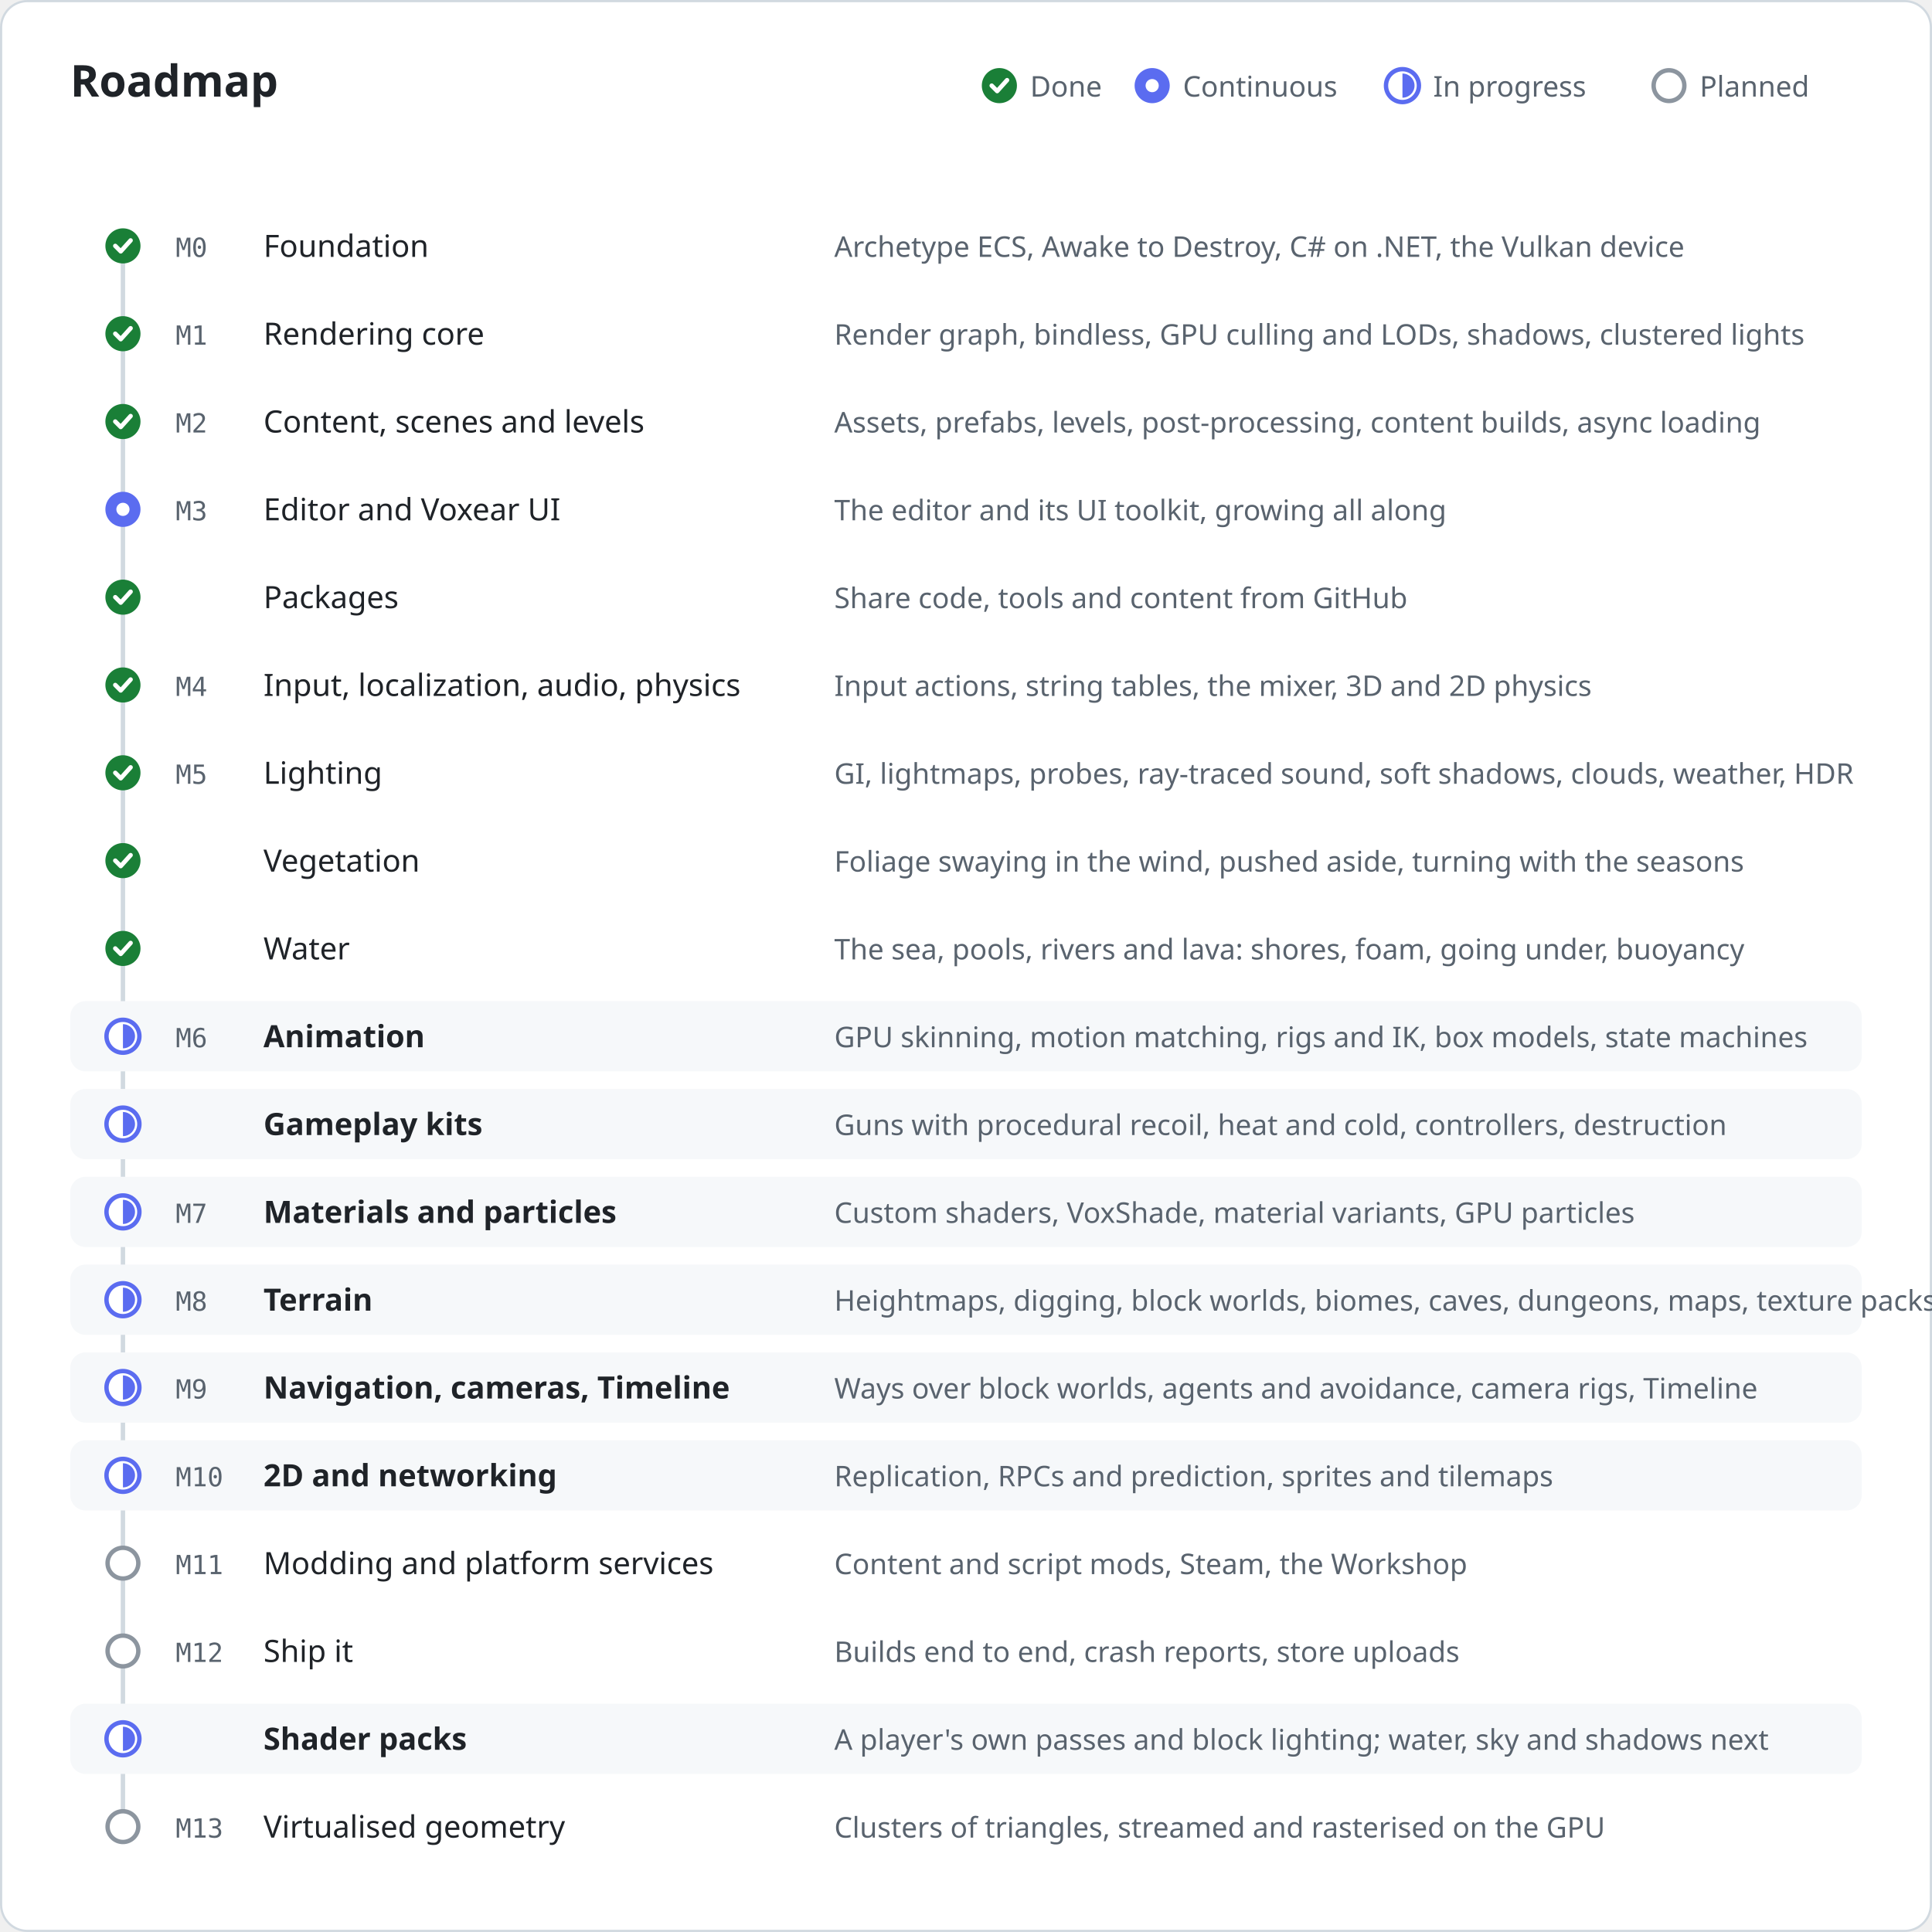
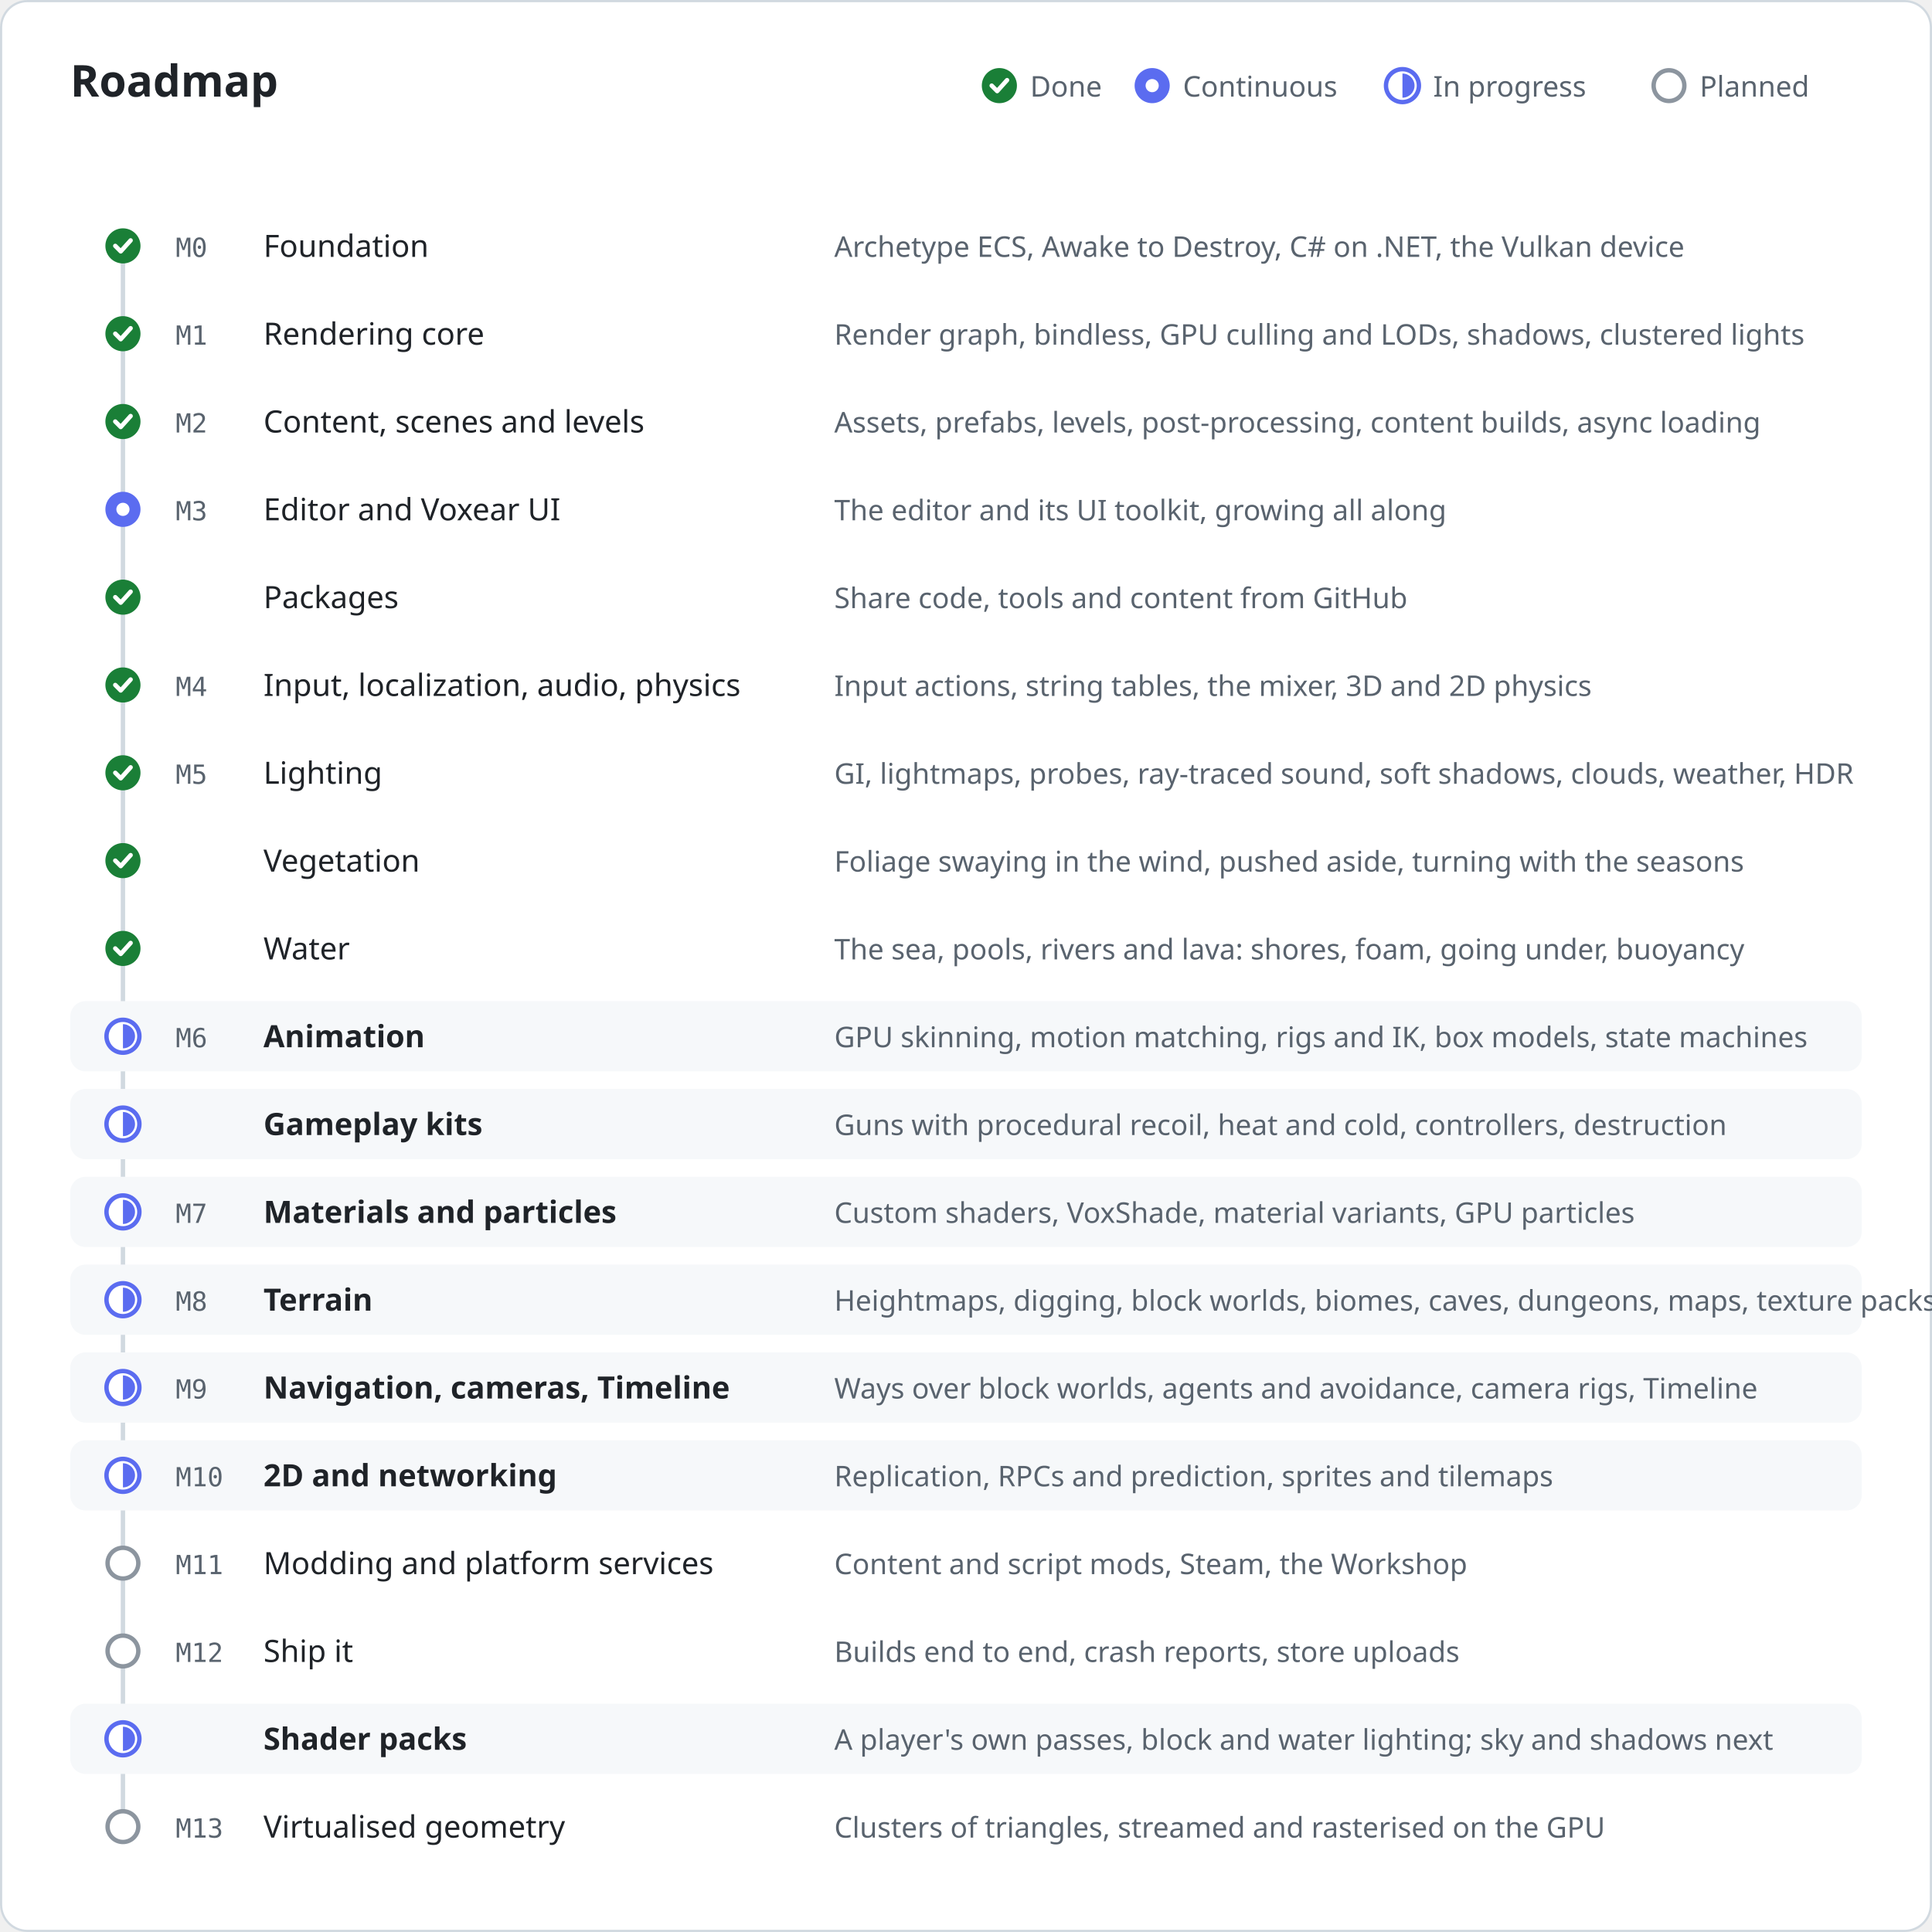
<svg xmlns="http://www.w3.org/2000/svg" width="880" height="880" viewBox="0 0 880 880" role="img" aria-label="Voxear roadmap">
  <rect x="0.5" y="0.5" width="879" height="879" rx="12" fill="#ffffff" stroke="#d1d9e0" />
  <text x="32" y="44" font-family="-apple-system, BlinkMacSystemFont, 'Segoe UI', 'Noto Sans', Helvetica, Arial, sans-serif" font-size="20" font-weight="600" fill="#1f2328">Roadmap</text>
  <circle cx="760.2" cy="39" r="7" fill="#ffffff" stroke="#8c959f" stroke-width="2" />
  <text x="774.2" y="44" font-family="-apple-system, BlinkMacSystemFont, 'Segoe UI', 'Noto Sans', Helvetica, Arial, sans-serif" font-size="13" fill="#59636e">Planned</text>
  <circle cx="638.8" cy="39" r="7.5" fill="#ffffff" stroke="#5b6cf0" stroke-width="2" />
  <path d="M638.8 33.5 a5.5 5.5 0 0 1 0 11 z" fill="#5b6cf0" />
  <text x="652.8" y="44" font-family="-apple-system, BlinkMacSystemFont, 'Segoe UI', 'Noto Sans', Helvetica, Arial, sans-serif" font-size="13" fill="#59636e">In progress</text>
  <circle cx="524.8" cy="39" r="8" fill="#5b6cf0" />
  <circle cx="524.8" cy="39" r="3" fill="#ffffff" />
  <text x="538.8" y="44" font-family="-apple-system, BlinkMacSystemFont, 'Segoe UI', 'Noto Sans', Helvetica, Arial, sans-serif" font-size="13" fill="#59636e">Continuous</text>
  <circle cx="455.2" cy="39" r="8" fill="#1a7f37" />
  <path d="M451.7 39 l2.5 2.5 l4.5-5" fill="none" stroke="#ffffff" stroke-width="2" stroke-linecap="round" stroke-linejoin="round" />
  <text x="469.2" y="44" font-family="-apple-system, BlinkMacSystemFont, 'Segoe UI', 'Noto Sans', Helvetica, Arial, sans-serif" font-size="13" fill="#59636e">Done</text>
  <line x1="56" y1="112" x2="56" y2="832" stroke="#d1d9e0" stroke-width="2" />
  <circle cx="56" cy="112" r="8" fill="#1a7f37" />
  <path d="M52.5 112 l2.5 2.5 l4.5-5" fill="none" stroke="#ffffff" stroke-width="2" stroke-linecap="round" stroke-linejoin="round" />
  <text x="80" y="117" font-family="ui-monospace, SFMono-Regular, 'SF Mono', Menlo, Consolas, monospace" font-size="12" fill="#59636e">M0</text>
  <text x="120" y="117" font-family="-apple-system, BlinkMacSystemFont, 'Segoe UI', 'Noto Sans', Helvetica, Arial, sans-serif" font-size="14" font-weight="500" fill="#1f2328">Foundation</text>
  <text x="380" y="117" font-family="-apple-system, BlinkMacSystemFont, 'Segoe UI', 'Noto Sans', Helvetica, Arial, sans-serif" font-size="13" fill="#59636e">Archetype ECS, Awake to Destroy, C# on .NET, the Vulkan device</text>
  <circle cx="56" cy="152" r="8" fill="#1a7f37" />
  <path d="M52.5 152 l2.5 2.5 l4.5-5" fill="none" stroke="#ffffff" stroke-width="2" stroke-linecap="round" stroke-linejoin="round" />
  <text x="80" y="157" font-family="ui-monospace, SFMono-Regular, 'SF Mono', Menlo, Consolas, monospace" font-size="12" fill="#59636e">M1</text>
  <text x="120" y="157" font-family="-apple-system, BlinkMacSystemFont, 'Segoe UI', 'Noto Sans', Helvetica, Arial, sans-serif" font-size="14" font-weight="500" fill="#1f2328">Rendering core</text>
  <text x="380" y="157" font-family="-apple-system, BlinkMacSystemFont, 'Segoe UI', 'Noto Sans', Helvetica, Arial, sans-serif" font-size="13" fill="#59636e">Render graph, bindless, GPU culling and LODs, shadows, clustered lights</text>
  <circle cx="56" cy="192" r="8" fill="#1a7f37" />
  <path d="M52.5 192 l2.5 2.5 l4.5-5" fill="none" stroke="#ffffff" stroke-width="2" stroke-linecap="round" stroke-linejoin="round" />
  <text x="80" y="197" font-family="ui-monospace, SFMono-Regular, 'SF Mono', Menlo, Consolas, monospace" font-size="12" fill="#59636e">M2</text>
  <text x="120" y="197" font-family="-apple-system, BlinkMacSystemFont, 'Segoe UI', 'Noto Sans', Helvetica, Arial, sans-serif" font-size="14" font-weight="500" fill="#1f2328">Content, scenes and levels</text>
  <text x="380" y="197" font-family="-apple-system, BlinkMacSystemFont, 'Segoe UI', 'Noto Sans', Helvetica, Arial, sans-serif" font-size="13" fill="#59636e">Assets, prefabs, levels, post-processing, content builds, async loading</text>
  <circle cx="56" cy="232" r="8" fill="#5b6cf0" />
  <circle cx="56" cy="232" r="3" fill="#ffffff" />
  <text x="80" y="237" font-family="ui-monospace, SFMono-Regular, 'SF Mono', Menlo, Consolas, monospace" font-size="12" fill="#59636e">M3</text>
  <text x="120" y="237" font-family="-apple-system, BlinkMacSystemFont, 'Segoe UI', 'Noto Sans', Helvetica, Arial, sans-serif" font-size="14" font-weight="500" fill="#1f2328">Editor and Voxear UI</text>
  <text x="380" y="237" font-family="-apple-system, BlinkMacSystemFont, 'Segoe UI', 'Noto Sans', Helvetica, Arial, sans-serif" font-size="13" fill="#59636e">The editor and its UI toolkit, growing all along</text>
  <circle cx="56" cy="272" r="8" fill="#1a7f37" />
  <path d="M52.5 272 l2.5 2.5 l4.5-5" fill="none" stroke="#ffffff" stroke-width="2" stroke-linecap="round" stroke-linejoin="round" />
  <text x="80" y="277" font-family="ui-monospace, SFMono-Regular, 'SF Mono', Menlo, Consolas, monospace" font-size="12" fill="#59636e" />
  <text x="120" y="277" font-family="-apple-system, BlinkMacSystemFont, 'Segoe UI', 'Noto Sans', Helvetica, Arial, sans-serif" font-size="14" font-weight="500" fill="#1f2328">Packages</text>
  <text x="380" y="277" font-family="-apple-system, BlinkMacSystemFont, 'Segoe UI', 'Noto Sans', Helvetica, Arial, sans-serif" font-size="13" fill="#59636e">Share code, tools and content from GitHub</text>
  <circle cx="56" cy="312" r="8" fill="#1a7f37" />
  <path d="M52.5 312 l2.5 2.5 l4.5-5" fill="none" stroke="#ffffff" stroke-width="2" stroke-linecap="round" stroke-linejoin="round" />
  <text x="80" y="317" font-family="ui-monospace, SFMono-Regular, 'SF Mono', Menlo, Consolas, monospace" font-size="12" fill="#59636e">M4</text>
  <text x="120" y="317" font-family="-apple-system, BlinkMacSystemFont, 'Segoe UI', 'Noto Sans', Helvetica, Arial, sans-serif" font-size="14" font-weight="500" fill="#1f2328">Input, localization, audio, physics</text>
  <text x="380" y="317" font-family="-apple-system, BlinkMacSystemFont, 'Segoe UI', 'Noto Sans', Helvetica, Arial, sans-serif" font-size="13" fill="#59636e">Input actions, string tables, the mixer, 3D and 2D physics</text>
  <circle cx="56" cy="352" r="8" fill="#1a7f37" />
  <path d="M52.5 352 l2.5 2.5 l4.5-5" fill="none" stroke="#ffffff" stroke-width="2" stroke-linecap="round" stroke-linejoin="round" />
  <text x="80" y="357" font-family="ui-monospace, SFMono-Regular, 'SF Mono', Menlo, Consolas, monospace" font-size="12" fill="#59636e">M5</text>
  <text x="120" y="357" font-family="-apple-system, BlinkMacSystemFont, 'Segoe UI', 'Noto Sans', Helvetica, Arial, sans-serif" font-size="14" font-weight="500" fill="#1f2328">Lighting</text>
  <text x="380" y="357" font-family="-apple-system, BlinkMacSystemFont, 'Segoe UI', 'Noto Sans', Helvetica, Arial, sans-serif" font-size="13" fill="#59636e">GI, lightmaps, probes, ray-traced sound, soft shadows, clouds, weather, HDR</text>
  <circle cx="56" cy="392" r="8" fill="#1a7f37" />
  <path d="M52.5 392 l2.5 2.5 l4.5-5" fill="none" stroke="#ffffff" stroke-width="2" stroke-linecap="round" stroke-linejoin="round" />
  <text x="80" y="397" font-family="ui-monospace, SFMono-Regular, 'SF Mono', Menlo, Consolas, monospace" font-size="12" fill="#59636e" />
  <text x="120" y="397" font-family="-apple-system, BlinkMacSystemFont, 'Segoe UI', 'Noto Sans', Helvetica, Arial, sans-serif" font-size="14" font-weight="500" fill="#1f2328">Vegetation</text>
  <text x="380" y="397" font-family="-apple-system, BlinkMacSystemFont, 'Segoe UI', 'Noto Sans', Helvetica, Arial, sans-serif" font-size="13" fill="#59636e">Foliage swaying in the wind, pushed aside, turning with the seasons</text>
  <circle cx="56" cy="432" r="8" fill="#1a7f37" />
  <path d="M52.5 432 l2.5 2.5 l4.5-5" fill="none" stroke="#ffffff" stroke-width="2" stroke-linecap="round" stroke-linejoin="round" />
  <text x="80" y="437" font-family="ui-monospace, SFMono-Regular, 'SF Mono', Menlo, Consolas, monospace" font-size="12" fill="#59636e" />
  <text x="120" y="437" font-family="-apple-system, BlinkMacSystemFont, 'Segoe UI', 'Noto Sans', Helvetica, Arial, sans-serif" font-size="14" font-weight="500" fill="#1f2328">Water</text>
  <text x="380" y="437" font-family="-apple-system, BlinkMacSystemFont, 'Segoe UI', 'Noto Sans', Helvetica, Arial, sans-serif" font-size="13" fill="#59636e">The sea, pools, rivers and lava: shores, foam, going under, buoyancy</text>
  <rect x="32" y="456" width="816" height="32" rx="7" fill="#f6f8fa" />
  <circle cx="56" cy="472" r="7.5" fill="#ffffff" stroke="#5b6cf0" stroke-width="2" />
  <path d="M56 466.5 a5.5 5.5 0 0 1 0 11 z" fill="#5b6cf0" />
  <text x="80" y="477" font-family="ui-monospace, SFMono-Regular, 'SF Mono', Menlo, Consolas, monospace" font-size="12" fill="#59636e">M6</text>
  <text x="120" y="477" font-family="-apple-system, BlinkMacSystemFont, 'Segoe UI', 'Noto Sans', Helvetica, Arial, sans-serif" font-size="14" font-weight="600" fill="#1f2328">Animation</text>
  <text x="380" y="477" font-family="-apple-system, BlinkMacSystemFont, 'Segoe UI', 'Noto Sans', Helvetica, Arial, sans-serif" font-size="13" fill="#59636e">GPU skinning, motion matching, rigs and IK, box models, state machines</text>
  <rect x="32" y="496" width="816" height="32" rx="7" fill="#f6f8fa" />
  <circle cx="56" cy="512" r="7.5" fill="#ffffff" stroke="#5b6cf0" stroke-width="2" />
  <path d="M56 506.5 a5.5 5.5 0 0 1 0 11 z" fill="#5b6cf0" />
  <text x="80" y="517" font-family="ui-monospace, SFMono-Regular, 'SF Mono', Menlo, Consolas, monospace" font-size="12" fill="#59636e" />
  <text x="120" y="517" font-family="-apple-system, BlinkMacSystemFont, 'Segoe UI', 'Noto Sans', Helvetica, Arial, sans-serif" font-size="14" font-weight="600" fill="#1f2328">Gameplay kits</text>
  <text x="380" y="517" font-family="-apple-system, BlinkMacSystemFont, 'Segoe UI', 'Noto Sans', Helvetica, Arial, sans-serif" font-size="13" fill="#59636e">Guns with procedural recoil, heat and cold, controllers, destruction</text>
  <rect x="32" y="536" width="816" height="32" rx="7" fill="#f6f8fa" />
  <circle cx="56" cy="552" r="7.5" fill="#ffffff" stroke="#5b6cf0" stroke-width="2" />
  <path d="M56 546.5 a5.5 5.5 0 0 1 0 11 z" fill="#5b6cf0" />
  <text x="80" y="557" font-family="ui-monospace, SFMono-Regular, 'SF Mono', Menlo, Consolas, monospace" font-size="12" fill="#59636e">M7</text>
  <text x="120" y="557" font-family="-apple-system, BlinkMacSystemFont, 'Segoe UI', 'Noto Sans', Helvetica, Arial, sans-serif" font-size="14" font-weight="600" fill="#1f2328">Materials and particles</text>
  <text x="380" y="557" font-family="-apple-system, BlinkMacSystemFont, 'Segoe UI', 'Noto Sans', Helvetica, Arial, sans-serif" font-size="13" fill="#59636e">Custom shaders, VoxShade, material variants, GPU particles</text>
  <rect x="32" y="576" width="816" height="32" rx="7" fill="#f6f8fa" />
  <circle cx="56" cy="592" r="7.5" fill="#ffffff" stroke="#5b6cf0" stroke-width="2" />
  <path d="M56 586.5 a5.5 5.5 0 0 1 0 11 z" fill="#5b6cf0" />
  <text x="80" y="597" font-family="ui-monospace, SFMono-Regular, 'SF Mono', Menlo, Consolas, monospace" font-size="12" fill="#59636e">M8</text>
  <text x="120" y="597" font-family="-apple-system, BlinkMacSystemFont, 'Segoe UI', 'Noto Sans', Helvetica, Arial, sans-serif" font-size="14" font-weight="600" fill="#1f2328">Terrain</text>
  <text x="380" y="597" font-family="-apple-system, BlinkMacSystemFont, 'Segoe UI', 'Noto Sans', Helvetica, Arial, sans-serif" font-size="13" fill="#59636e">Heightmaps, digging, block worlds, biomes, caves, dungeons, maps, texture packs</text>
  <rect x="32" y="616" width="816" height="32" rx="7" fill="#f6f8fa" />
  <circle cx="56" cy="632" r="7.5" fill="#ffffff" stroke="#5b6cf0" stroke-width="2" />
  <path d="M56 626.5 a5.5 5.5 0 0 1 0 11 z" fill="#5b6cf0" />
  <text x="80" y="637" font-family="ui-monospace, SFMono-Regular, 'SF Mono', Menlo, Consolas, monospace" font-size="12" fill="#59636e">M9</text>
  <text x="120" y="637" font-family="-apple-system, BlinkMacSystemFont, 'Segoe UI', 'Noto Sans', Helvetica, Arial, sans-serif" font-size="14" font-weight="600" fill="#1f2328">Navigation, cameras, Timeline</text>
  <text x="380" y="637" font-family="-apple-system, BlinkMacSystemFont, 'Segoe UI', 'Noto Sans', Helvetica, Arial, sans-serif" font-size="13" fill="#59636e">Ways over block worlds, agents and avoidance, camera rigs, Timeline</text>
  <rect x="32" y="656" width="816" height="32" rx="7" fill="#f6f8fa" />
  <circle cx="56" cy="672" r="7.5" fill="#ffffff" stroke="#5b6cf0" stroke-width="2" />
  <path d="M56 666.5 a5.5 5.5 0 0 1 0 11 z" fill="#5b6cf0" />
  <text x="80" y="677" font-family="ui-monospace, SFMono-Regular, 'SF Mono', Menlo, Consolas, monospace" font-size="12" fill="#59636e">M10</text>
  <text x="120" y="677" font-family="-apple-system, BlinkMacSystemFont, 'Segoe UI', 'Noto Sans', Helvetica, Arial, sans-serif" font-size="14" font-weight="600" fill="#1f2328">2D and networking</text>
  <text x="380" y="677" font-family="-apple-system, BlinkMacSystemFont, 'Segoe UI', 'Noto Sans', Helvetica, Arial, sans-serif" font-size="13" fill="#59636e">Replication, RPCs and prediction, sprites and tilemaps</text>
  <circle cx="56" cy="712" r="7" fill="#ffffff" stroke="#8c959f" stroke-width="2" />
  <text x="80" y="717" font-family="ui-monospace, SFMono-Regular, 'SF Mono', Menlo, Consolas, monospace" font-size="12" fill="#59636e">M11</text>
  <text x="120" y="717" font-family="-apple-system, BlinkMacSystemFont, 'Segoe UI', 'Noto Sans', Helvetica, Arial, sans-serif" font-size="14" font-weight="500" fill="#1f2328">Modding and platform services</text>
  <text x="380" y="717" font-family="-apple-system, BlinkMacSystemFont, 'Segoe UI', 'Noto Sans', Helvetica, Arial, sans-serif" font-size="13" fill="#59636e">Content and script mods, Steam, the Workshop</text>
  <circle cx="56" cy="752" r="7" fill="#ffffff" stroke="#8c959f" stroke-width="2" />
  <text x="80" y="757" font-family="ui-monospace, SFMono-Regular, 'SF Mono', Menlo, Consolas, monospace" font-size="12" fill="#59636e">M12</text>
  <text x="120" y="757" font-family="-apple-system, BlinkMacSystemFont, 'Segoe UI', 'Noto Sans', Helvetica, Arial, sans-serif" font-size="14" font-weight="500" fill="#1f2328">Ship it</text>
  <text x="380" y="757" font-family="-apple-system, BlinkMacSystemFont, 'Segoe UI', 'Noto Sans', Helvetica, Arial, sans-serif" font-size="13" fill="#59636e">Builds end to end, crash reports, store uploads</text>
  <rect x="32" y="776" width="816" height="32" rx="7" fill="#f6f8fa" />
  <circle cx="56" cy="792" r="7.5" fill="#ffffff" stroke="#5b6cf0" stroke-width="2" />
  <path d="M56 786.5 a5.5 5.5 0 0 1 0 11 z" fill="#5b6cf0" />
  <text x="80" y="797" font-family="ui-monospace, SFMono-Regular, 'SF Mono', Menlo, Consolas, monospace" font-size="12" fill="#59636e" />
  <text x="120" y="797" font-family="-apple-system, BlinkMacSystemFont, 'Segoe UI', 'Noto Sans', Helvetica, Arial, sans-serif" font-size="14" font-weight="600" fill="#1f2328">Shader packs</text>
-   <text x="380" y="797" font-family="-apple-system, BlinkMacSystemFont, 'Segoe UI', 'Noto Sans', Helvetica, Arial, sans-serif" font-size="13" fill="#59636e">A player's own passes and block lighting; water, sky and shadows next</text>
+   <text x="380" y="797" font-family="-apple-system, BlinkMacSystemFont, 'Segoe UI', 'Noto Sans', Helvetica, Arial, sans-serif" font-size="13" fill="#59636e">A player's own passes, block and water lighting; sky and shadows next</text>
  <circle cx="56" cy="832" r="7" fill="#ffffff" stroke="#8c959f" stroke-width="2" />
  <text x="80" y="837" font-family="ui-monospace, SFMono-Regular, 'SF Mono', Menlo, Consolas, monospace" font-size="12" fill="#59636e">M13</text>
  <text x="120" y="837" font-family="-apple-system, BlinkMacSystemFont, 'Segoe UI', 'Noto Sans', Helvetica, Arial, sans-serif" font-size="14" font-weight="500" fill="#1f2328">Virtualised geometry</text>
  <text x="380" y="837" font-family="-apple-system, BlinkMacSystemFont, 'Segoe UI', 'Noto Sans', Helvetica, Arial, sans-serif" font-size="13" fill="#59636e">Clusters of triangles, streamed and rasterised on the GPU</text>
</svg>
